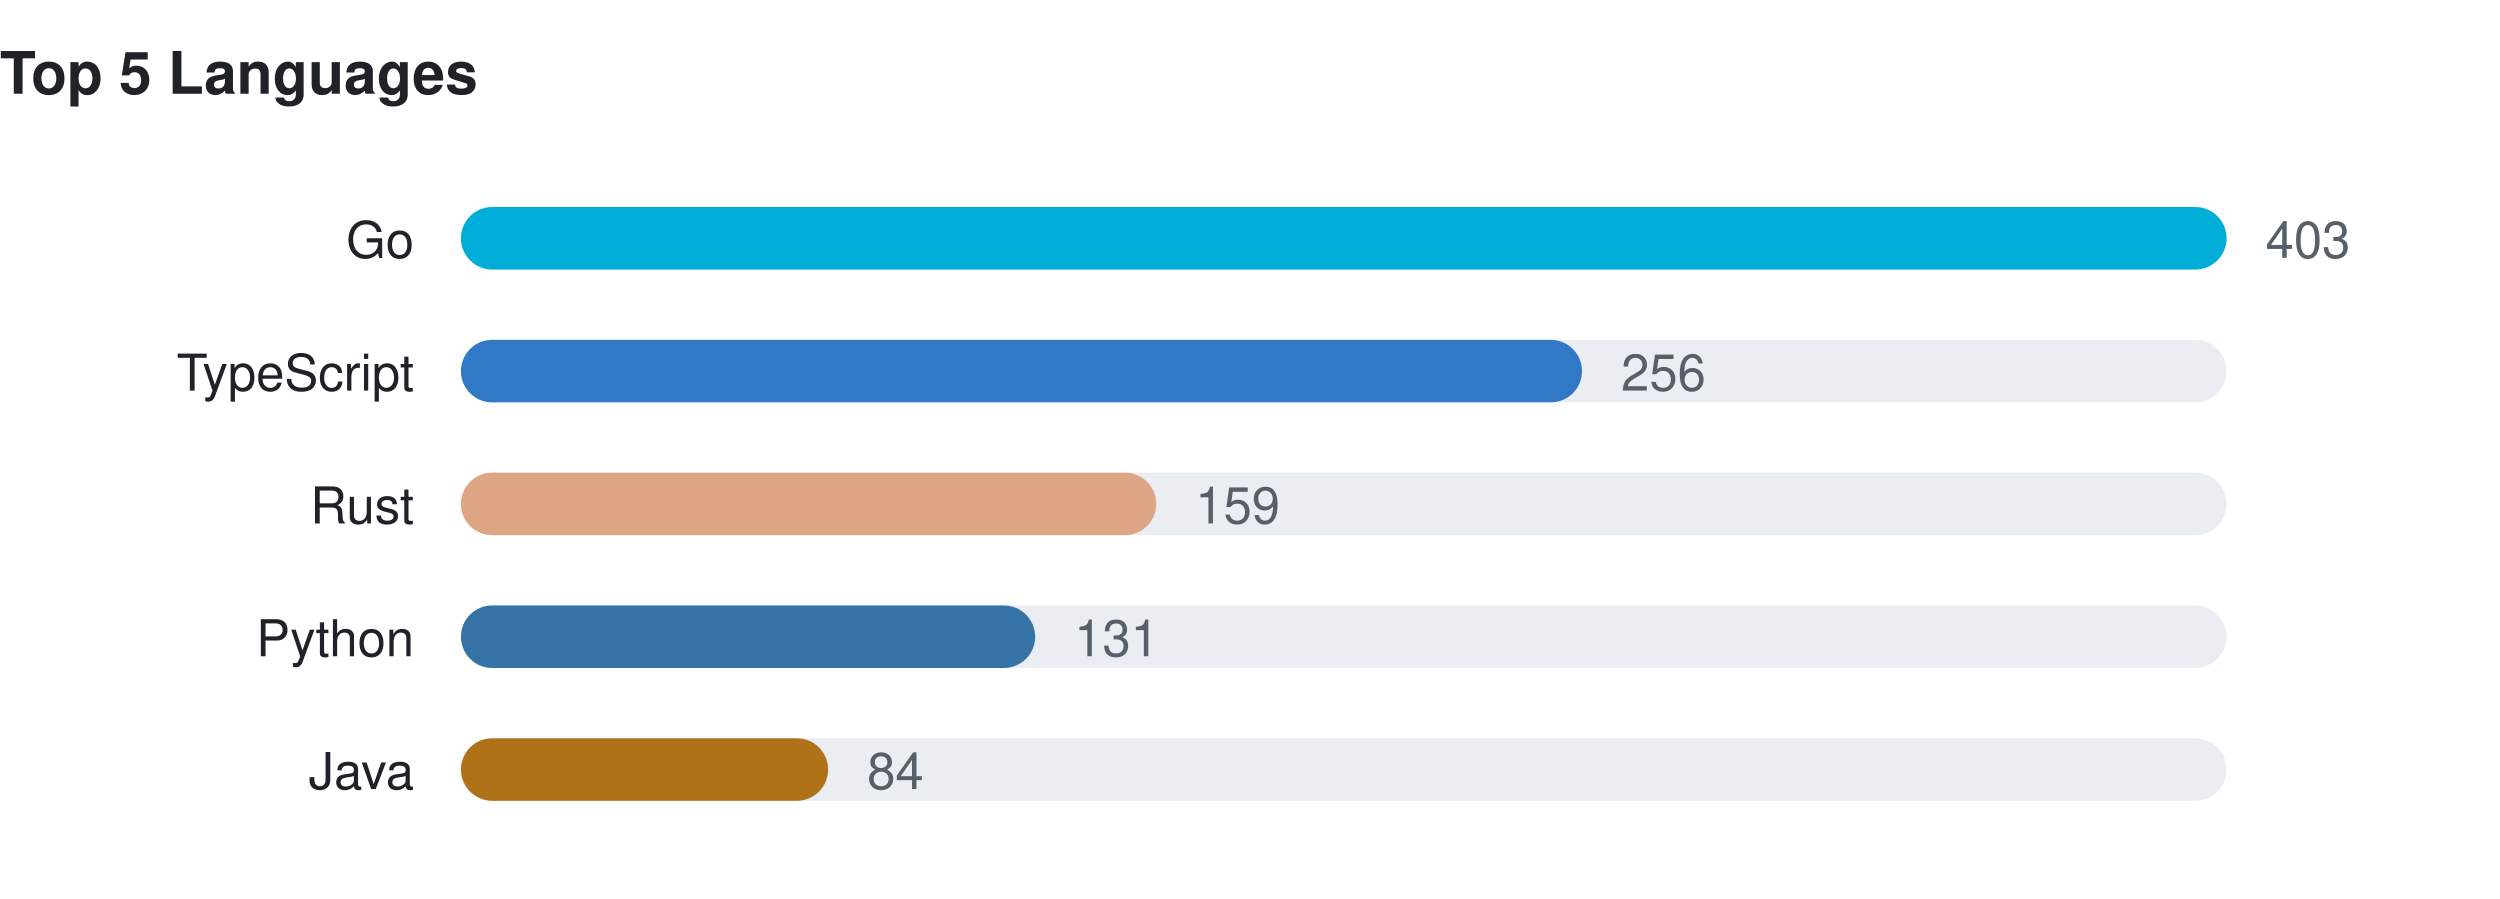
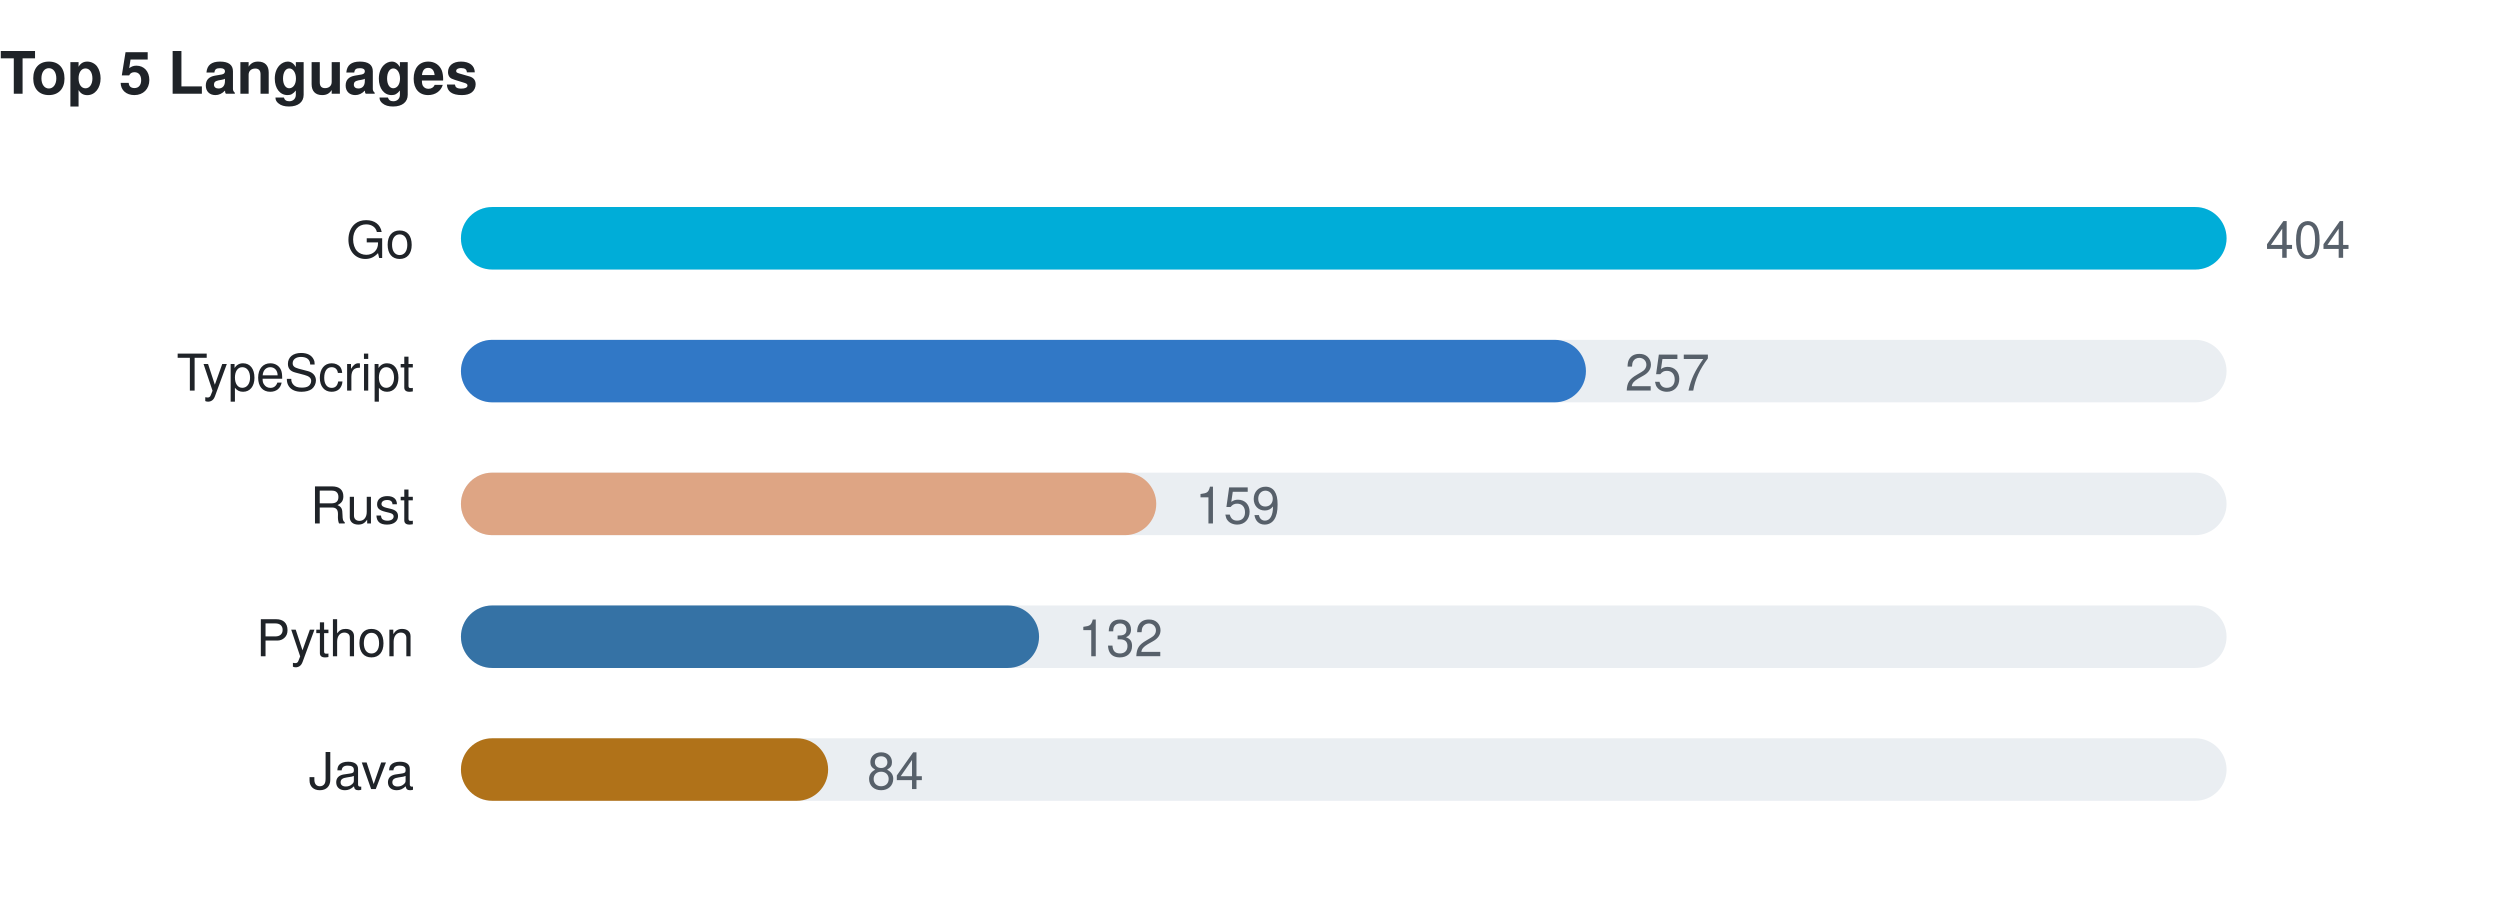
- <svg xmlns="http://www.w3.org/2000/svg" width="640" height="230" viewBox="0 0 640 230" role="img" aria-label="Top languages by solved problems: Go 403, TypeScript 256, Rust 159, Python 131, Java 84">
+ <svg xmlns="http://www.w3.org/2000/svg" width="640" height="230" viewBox="0 0 640 230" role="img" aria-label="Top languages by solved problems: Go 404, TypeScript 257, Rust 159, Python 132, Java 84">
  <style>
    text { font-family: -apple-system, BlinkMacSystemFont, "Segoe UI", Helvetica, Arial, sans-serif; }
    .title { font-size: 15px; font-weight: 600; fill: #1f2328; }
    .label { font-size: 13px; fill: #1f2328; }
    .count { font-size: 13px; fill: #57606a; }
    .track { fill: #eaeef2; }
    @media (prefers-color-scheme: dark) {
      .title { fill: #e6edf3; }
      .label { fill: #e6edf3; }
      .count { fill: #8b949e; }
      .track { fill: #30363d; }
    }
  </style>
  <text x="0" y="24" class="title">Top 5 Languages</text>
  <g transform="translate(0,44)">
    <text x="106" y="22.0" text-anchor="end" class="label">Go</text>
    <rect x="118" y="9.0" width="452" height="16" rx="8" class="track" />
    <rect x="118" y="9.0" width="452" height="16" rx="8" fill="#00ADD8" />
-     <text x="580" y="22.0" class="count">403</text>
+     <text x="580" y="22.0" class="count">404</text>
  </g>
  <g transform="translate(0,78)">
    <text x="106" y="22.0" text-anchor="end" class="label">TypeScript</text>
    <rect x="118" y="9.0" width="452" height="16" rx="8" class="track" />
-     <rect x="118" y="9.0" width="287" height="16" rx="8" fill="#3178C6" />
-     <text x="415" y="22.0" class="count">256</text>
+     <rect x="118" y="9.0" width="288" height="16" rx="8" fill="#3178C6" />
+     <text x="416" y="22.0" class="count">257</text>
  </g>
  <g transform="translate(0,112)">
    <text x="106" y="22.0" text-anchor="end" class="label">Rust</text>
    <rect x="118" y="9.0" width="452" height="16" rx="8" class="track" />
    <rect x="118" y="9.0" width="178" height="16" rx="8" fill="#DEA584" />
    <text x="306" y="22.0" class="count">159</text>
  </g>
  <g transform="translate(0,146)">
    <text x="106" y="22.0" text-anchor="end" class="label">Python</text>
    <rect x="118" y="9.0" width="452" height="16" rx="8" class="track" />
-     <rect x="118" y="9.0" width="147" height="16" rx="8" fill="#3572A5" />
-     <text x="275" y="22.0" class="count">131</text>
+     <rect x="118" y="9.0" width="148" height="16" rx="8" fill="#3572A5" />
+     <text x="276" y="22.0" class="count">132</text>
  </g>
  <g transform="translate(0,180)">
    <text x="106" y="22.0" text-anchor="end" class="label">Java</text>
    <rect x="118" y="9.0" width="452" height="16" rx="8" class="track" />
    <rect x="118" y="9.0" width="94" height="16" rx="8" fill="#B07219" />
    <text x="222" y="22.0" class="count">84</text>
  </g>
</svg>
